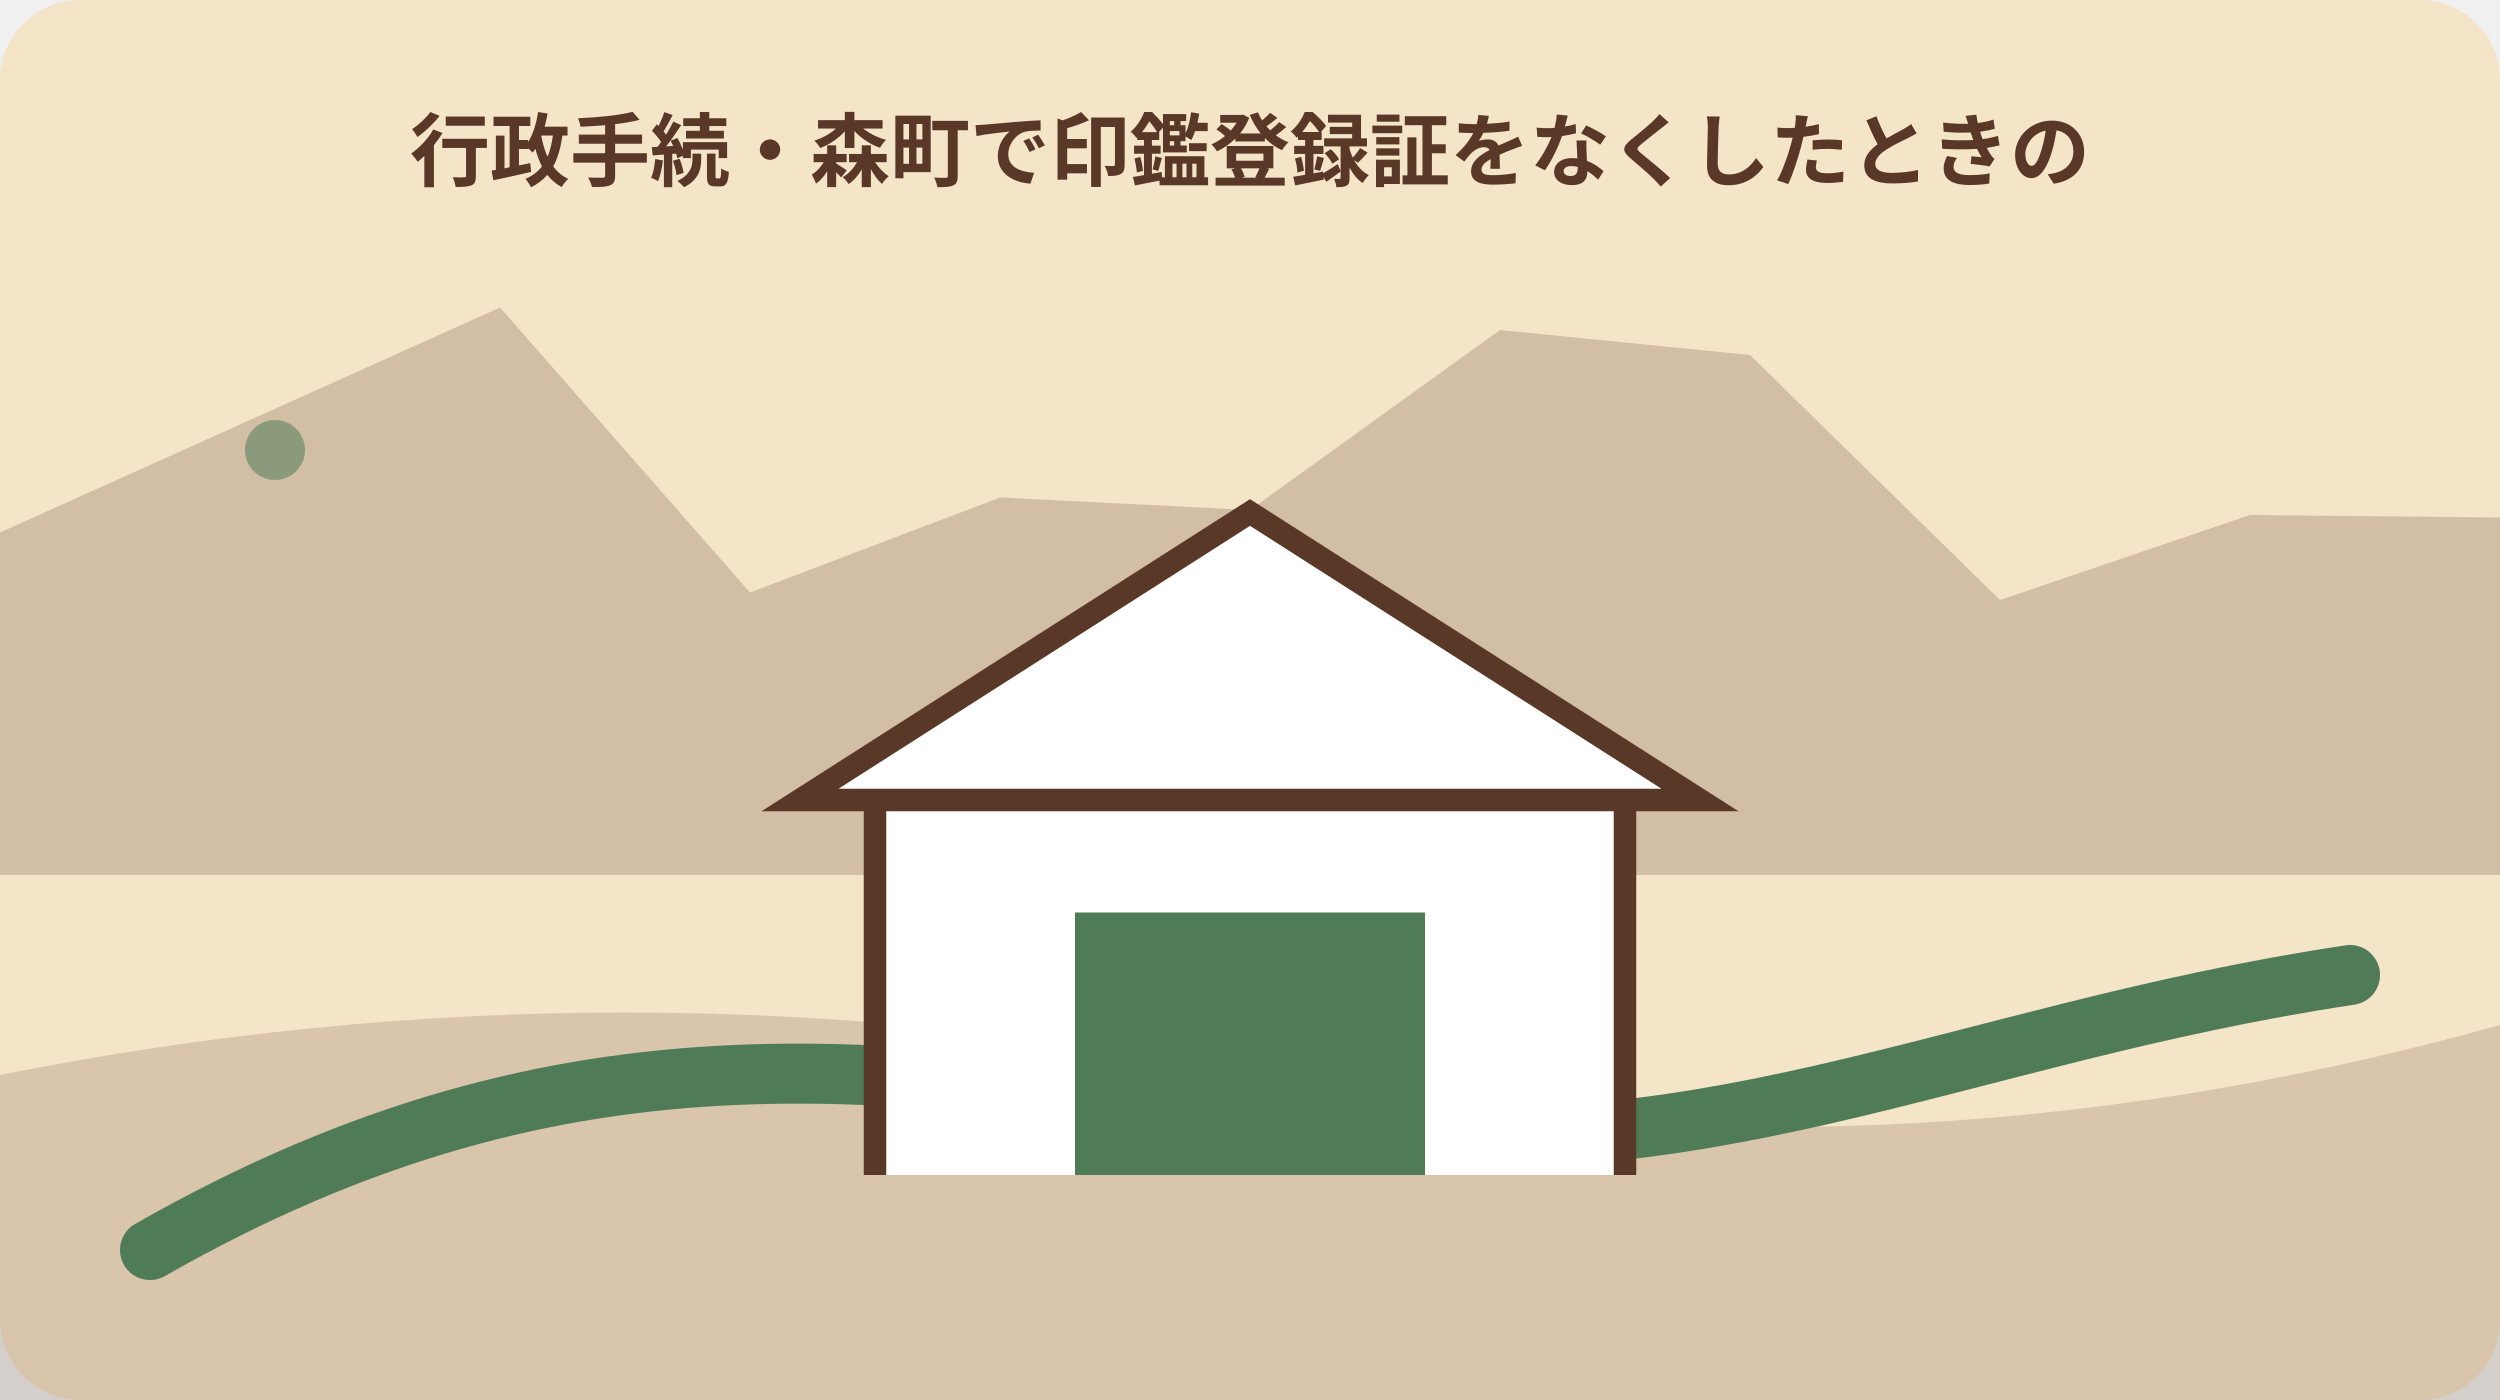
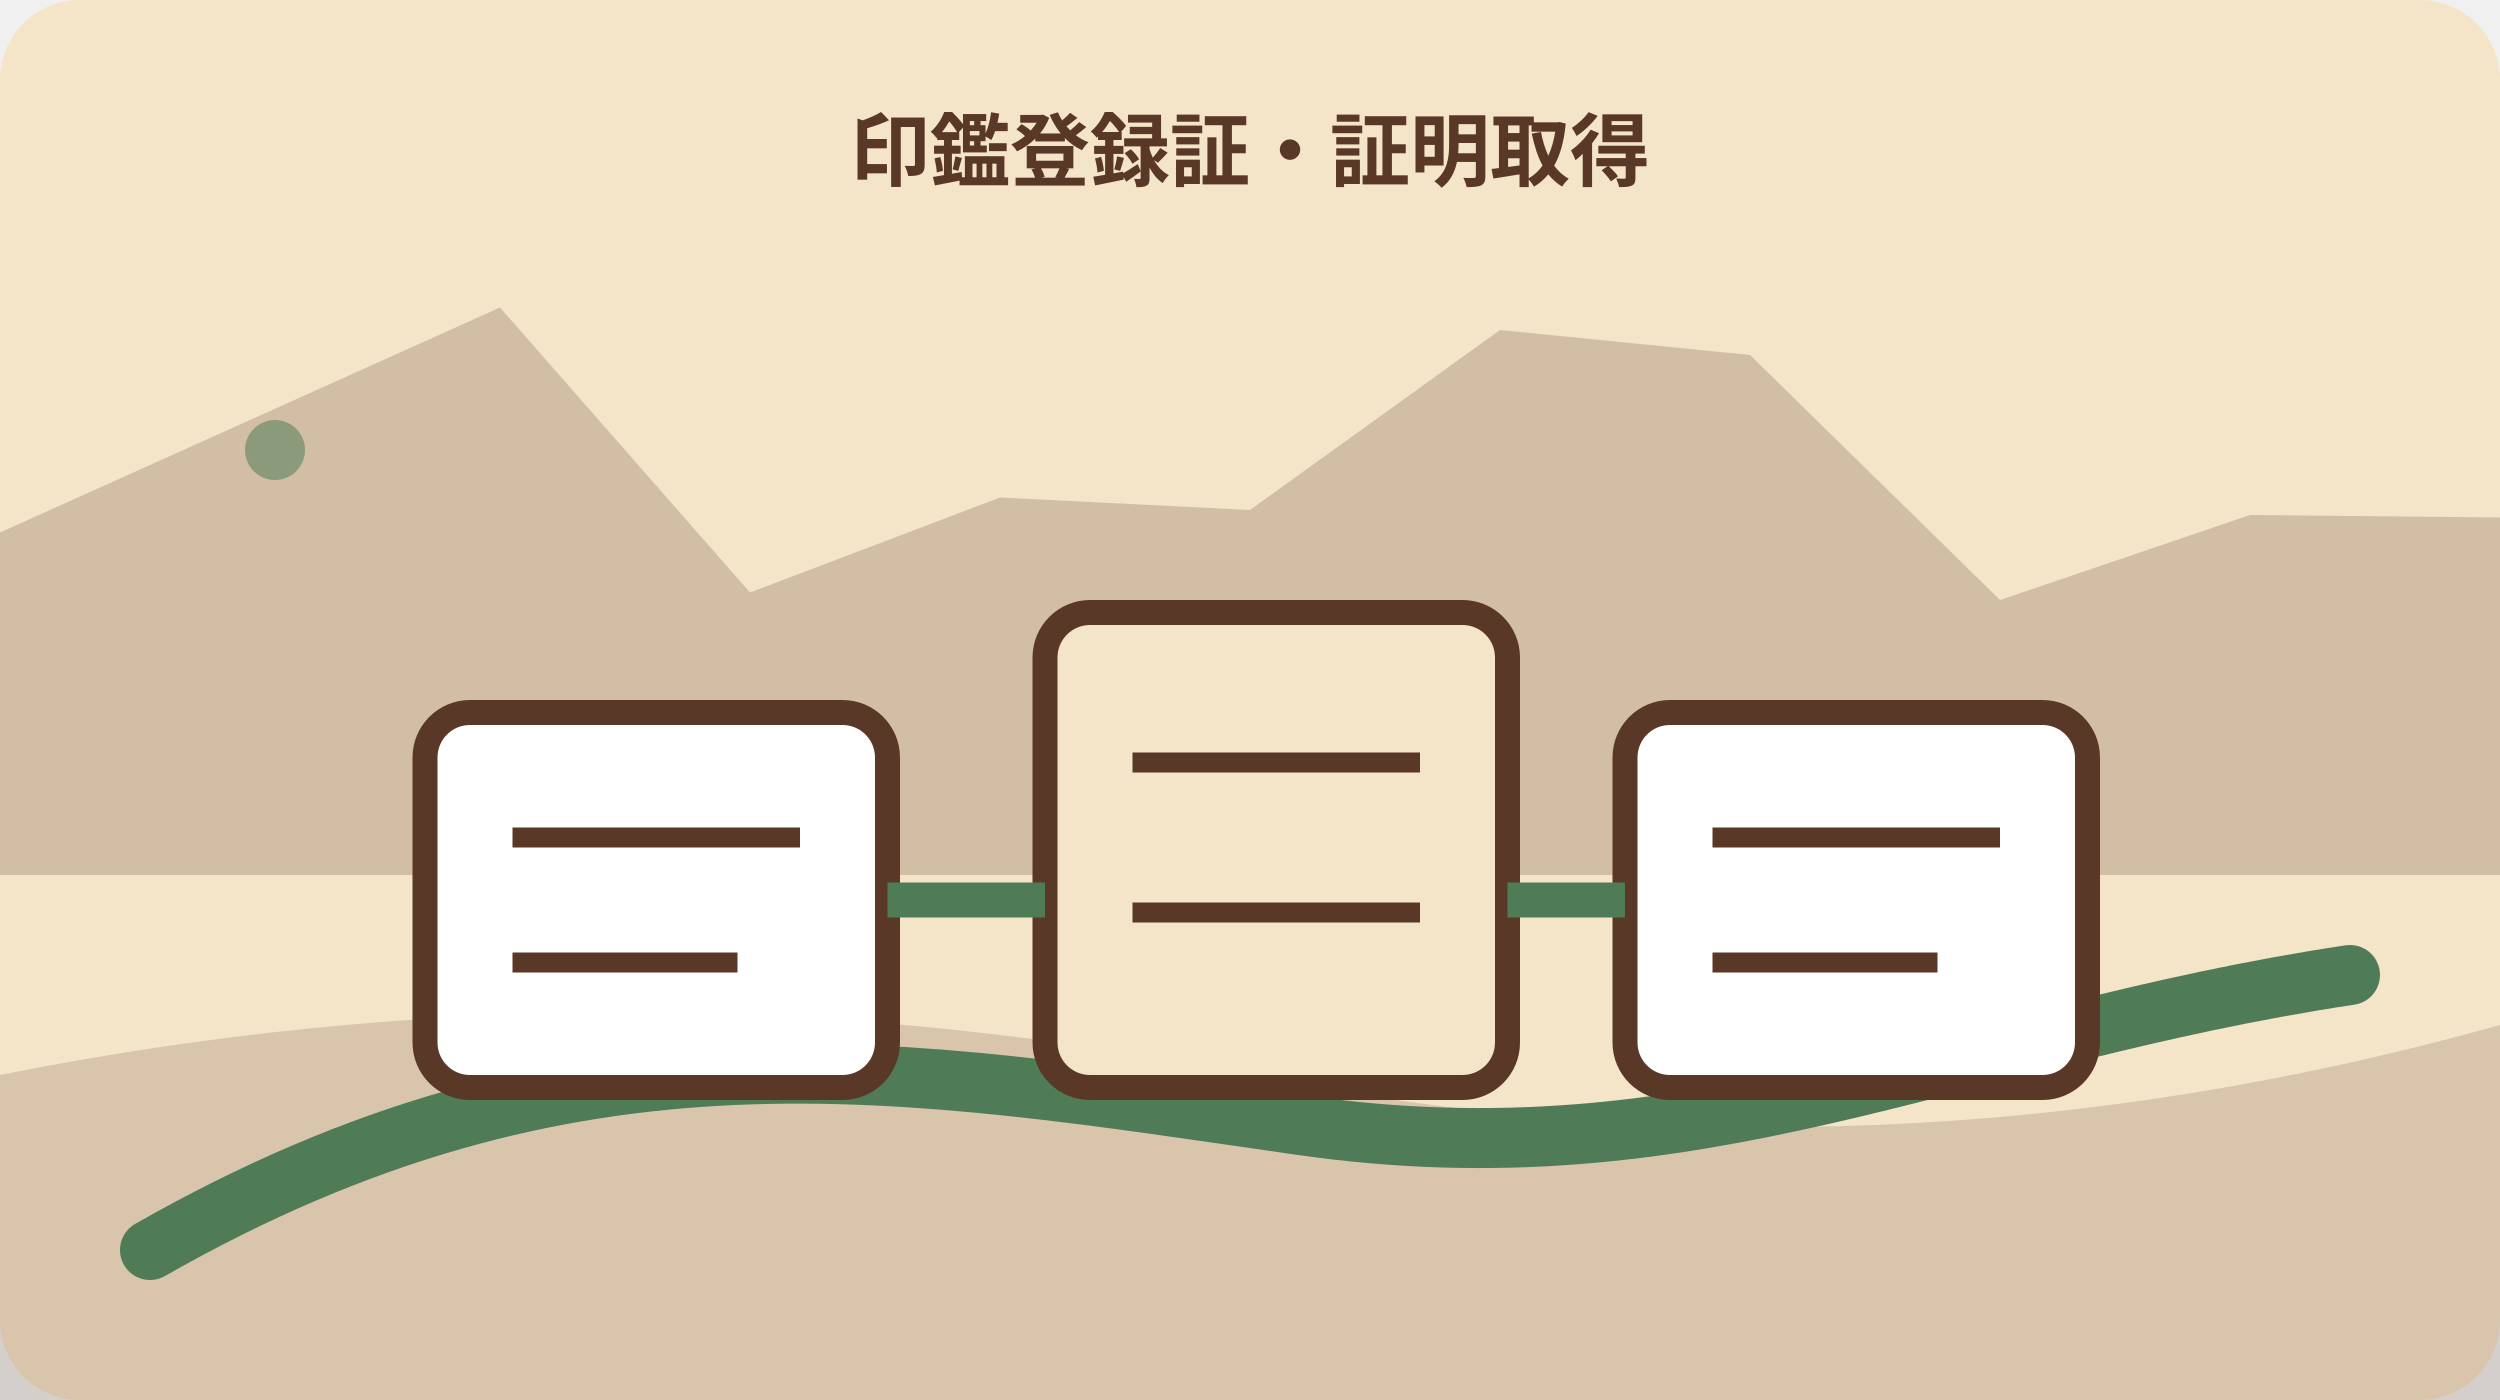
<svg xmlns="http://www.w3.org/2000/svg" width="1000" height="560" viewBox="0 0 1000 560" role="img" aria-labelledby="title desc" data-illustration="mori-editorial" data-topic-id="8" data-scene-index="3">
  <rect width="1000" height="560" rx="32" fill="#f4e4c8" />
  <polygon points="0,213 100,168 200,123 300,237 400,199 500,204 600,132 700,142 800,240 900,206 1000,207 1000,350 0,350" fill="#5a3827" opacity=".22" />
  <path d="M0 430 Q250 380 500 430 T1000 410 V560 H0Z" fill="#5a3827" opacity=".18" />
  <path d="M60 500 C230 403 360 427 520 450 S780 414 940 390" fill="none" stroke="#4f7b57" stroke-width="24" stroke-linecap="round" />
  <circle cx="110" cy="180" r="12" fill="#4f7b57" opacity=".55" />
-   <g data-scene="culture">
-     <path d="M350 470V320h300v150M320 320h360L500 205Z" fill="#fff" stroke="#5a3827" stroke-width="9" />
-     <path d="M430 470V365h140v105" fill="#4f7b57" />
+   <g data-scene="seal-card-certificate-route">
+     <rect x="170" y="285" width="185" height="150" rx="18" fill="#fff" stroke="#5a3827" stroke-width="10" />
+     <rect x="418" y="245" width="185" height="190" rx="18" fill="#f4e4c8" stroke="#5a3827" stroke-width="10" />
+     <rect x="650" y="285" width="185" height="150" rx="18" fill="#fff" stroke="#5a3827" stroke-width="10" />
+     <path d="M355 360h63M603 360h47" stroke="#4f7b57" stroke-width="14" />
+     <path d="M205 335h115M205 385h90M453 305h115M453 365h115M685 335h115M685 385h90" stroke="#5a3827" stroke-width="8" />
  </g>
-   <text x="500" y="72" text-anchor="middle" font-family="sans-serif" font-size="32" font-weight="700" fill="#5a3827">行政手続・森町で印鑑登録証をなくしたときの</text>
+   <text x="500" y="72" text-anchor="middle" font-family="sans-serif" font-size="32" font-weight="700" fill="#5a3827">印鑑登録証・証明取得</text>
</svg>
